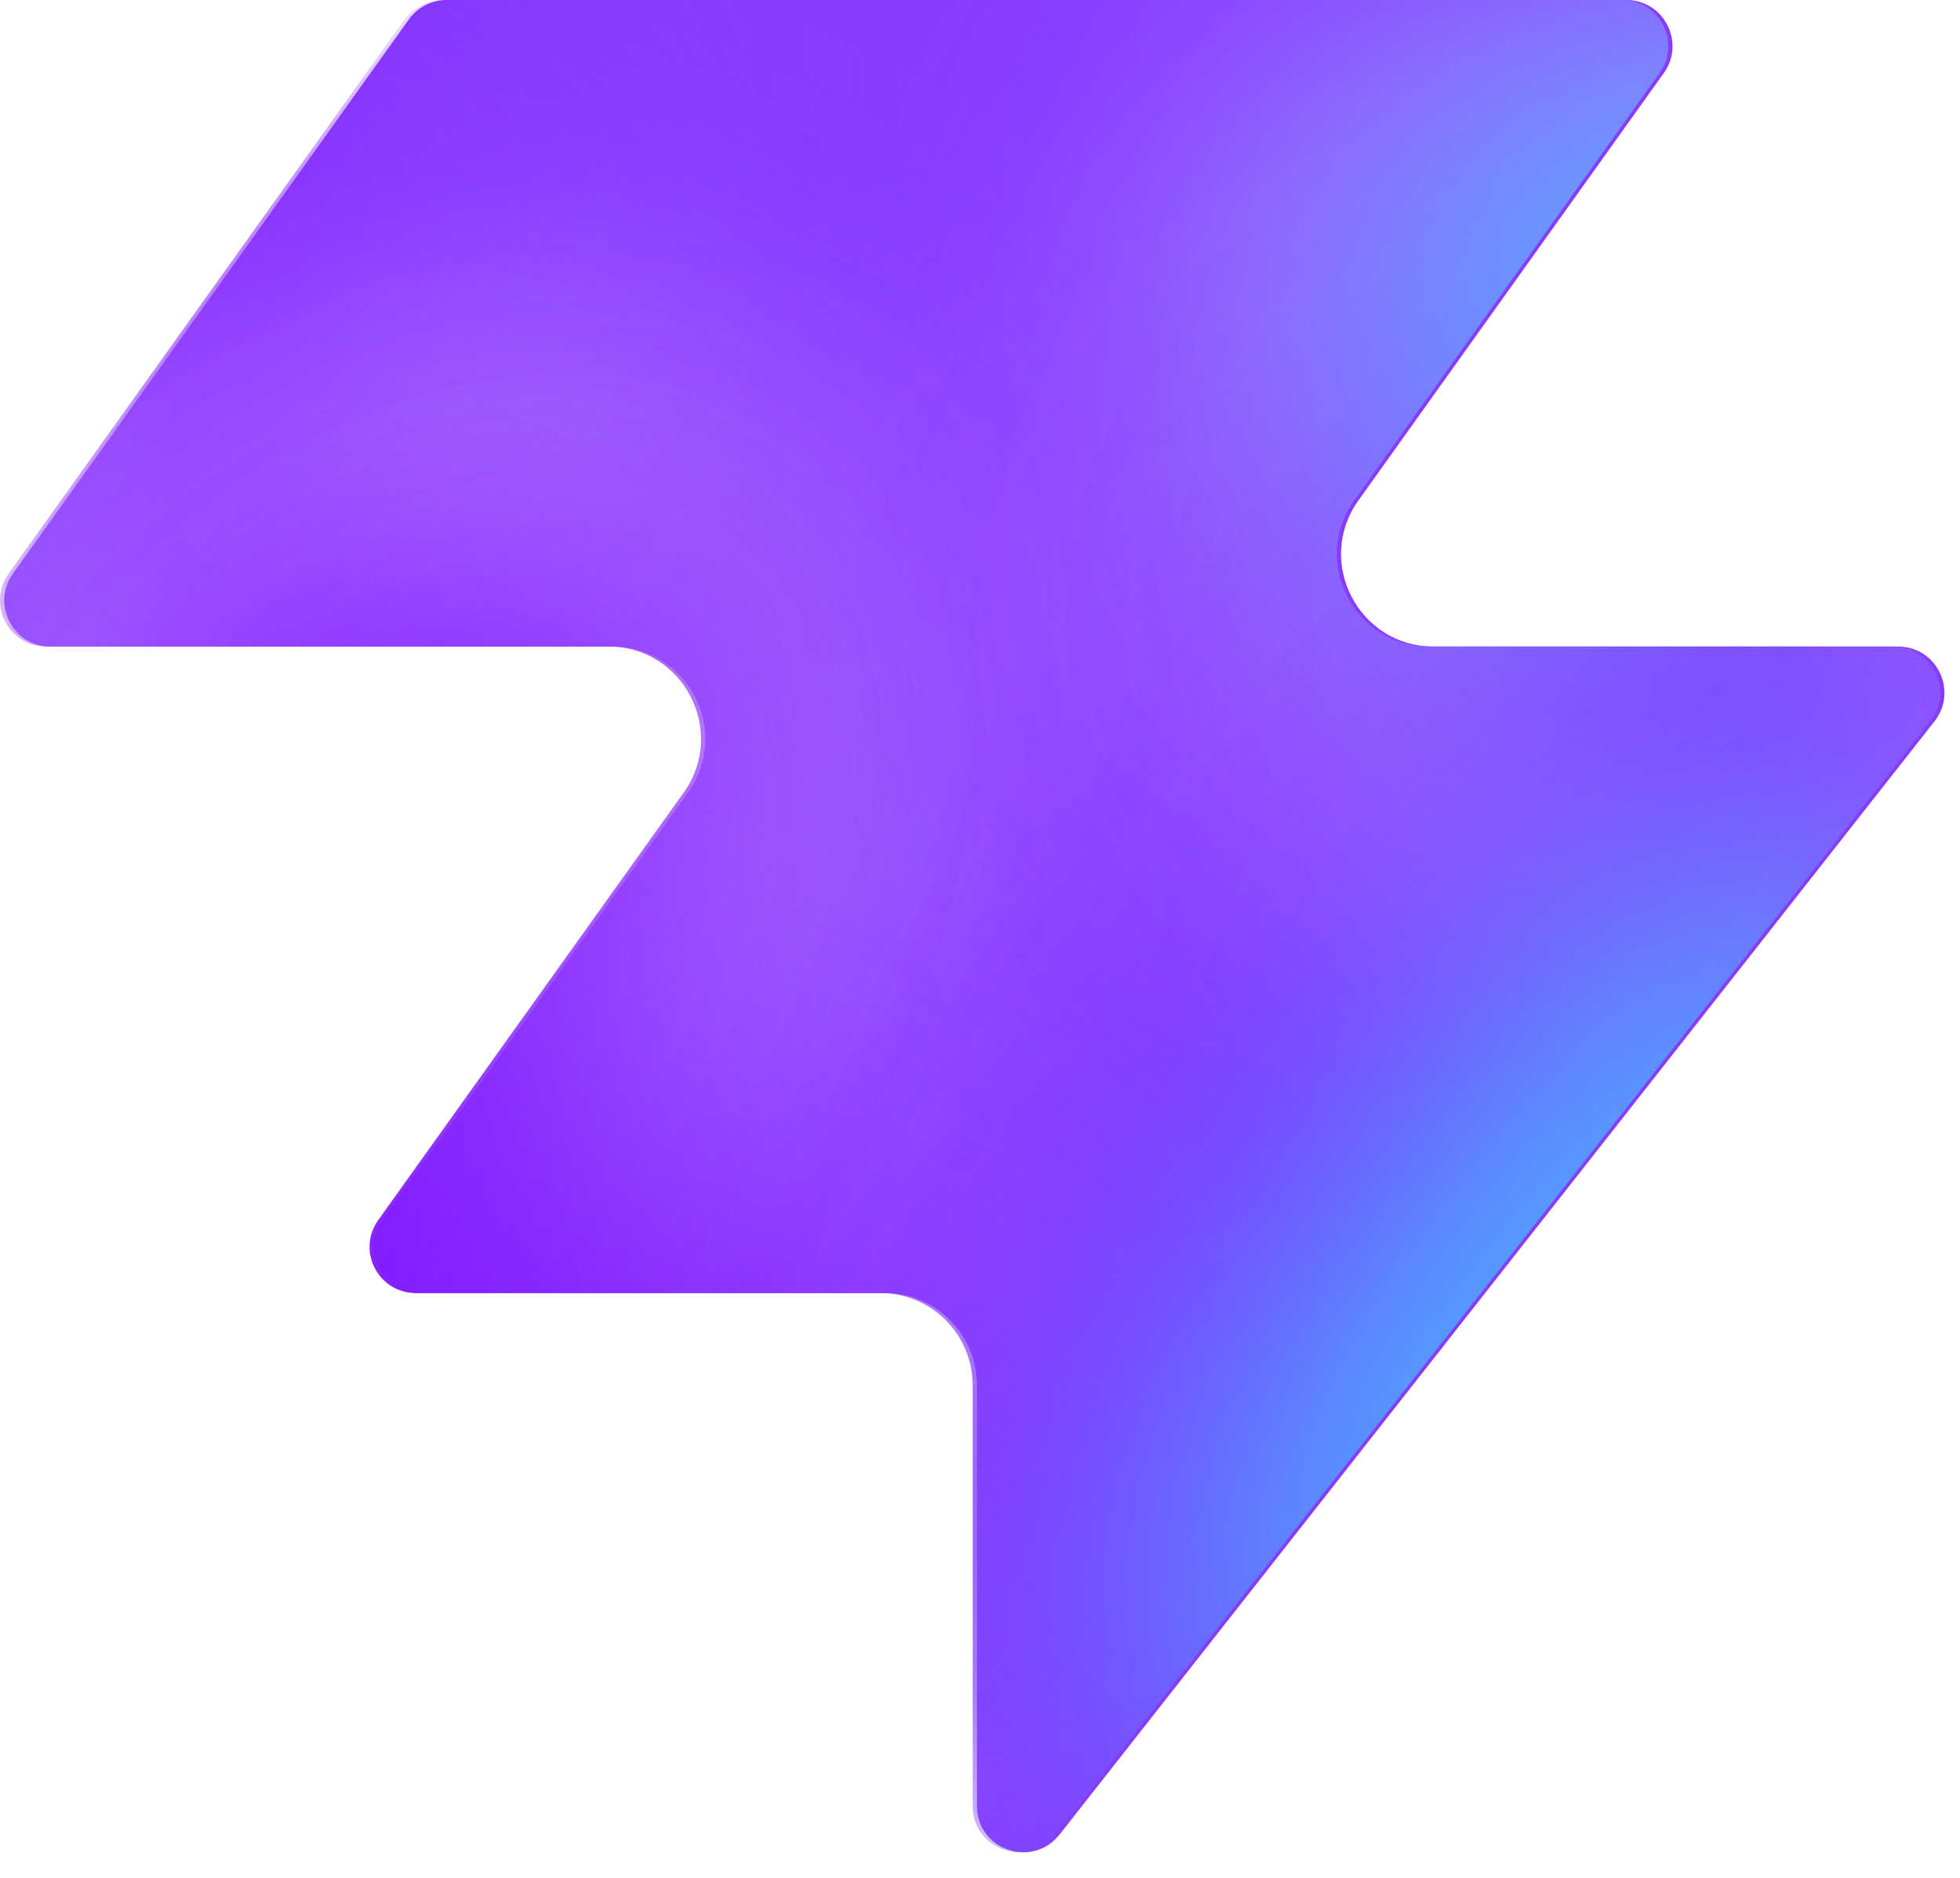
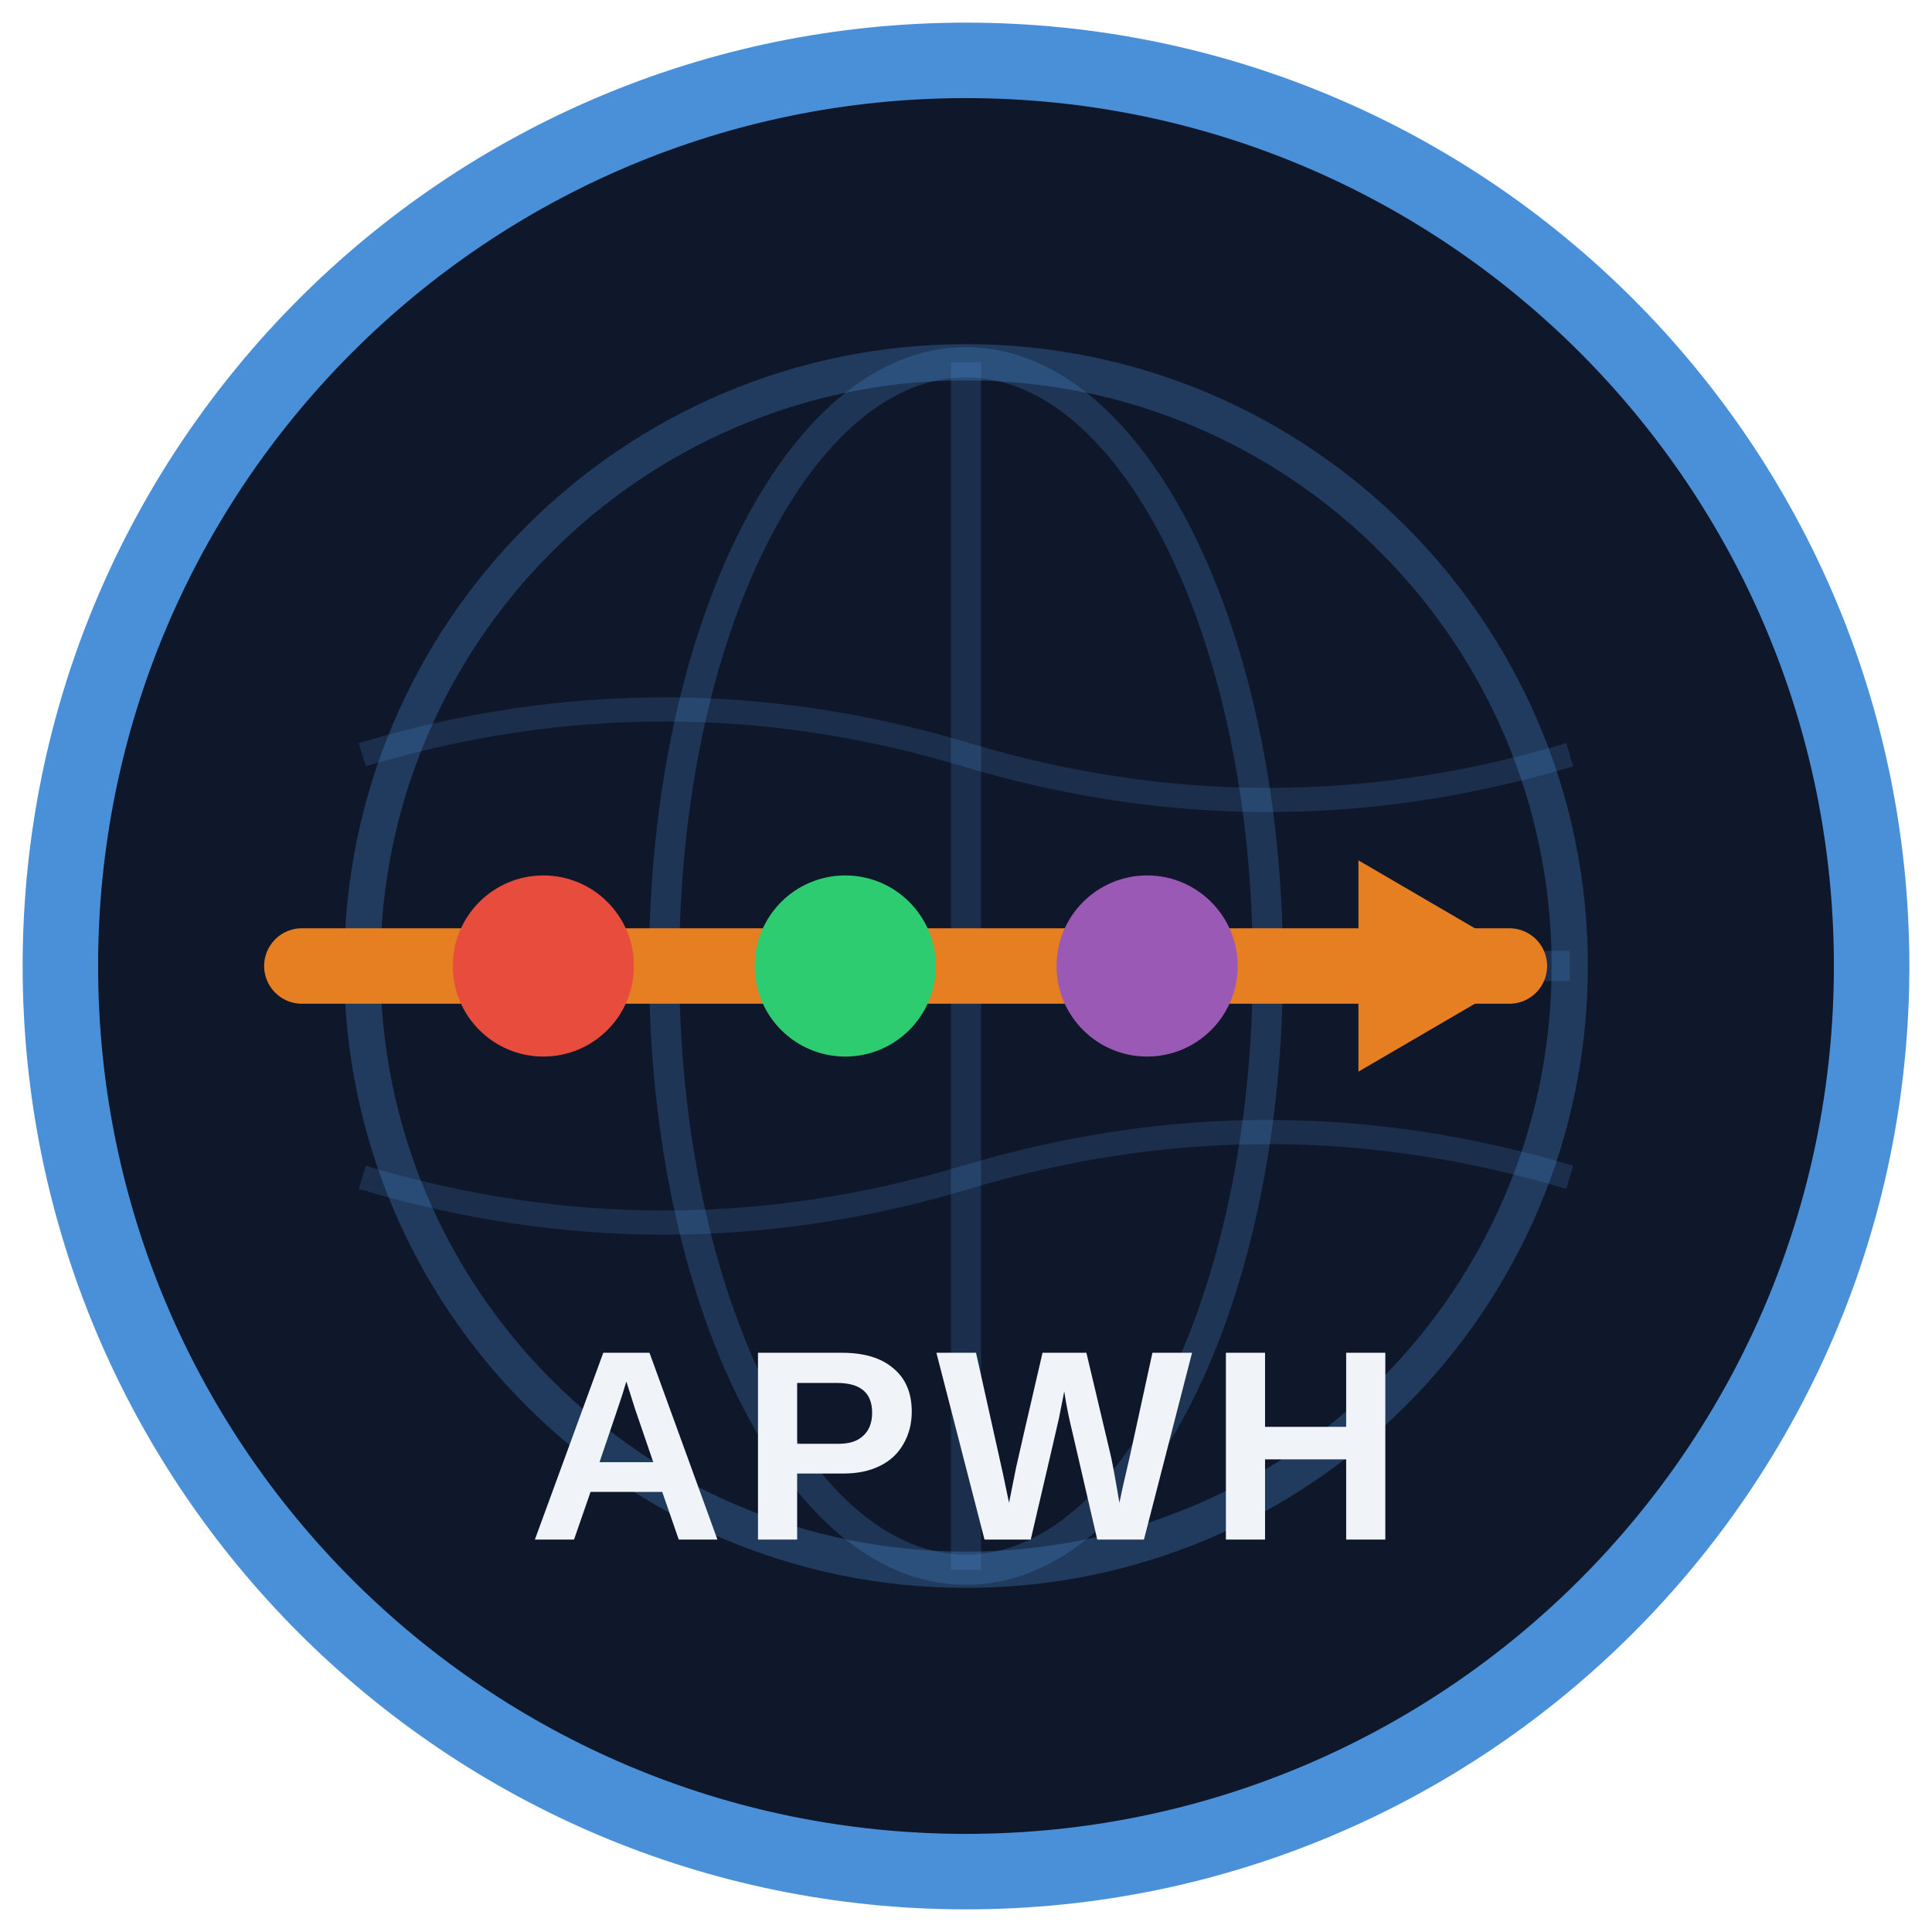
- <svg xmlns="http://www.w3.org/2000/svg" width="48" height="46" fill="none" viewBox="0 0 48 46">
-   <path fill="#863bff" d="M25.946 44.938c-.664.845-2.021.375-2.021-.698V33.937a2.26 2.26 0 0 0-2.262-2.262H10.287c-.92 0-1.456-1.04-.92-1.788l7.48-10.471c1.07-1.497 0-3.578-1.842-3.578H1.237c-.92 0-1.456-1.04-.92-1.788L10.013.474c.214-.297.556-.474.92-.474h28.894c.92 0 1.456 1.04.92 1.788l-7.48 10.471c-1.07 1.498 0 3.579 1.842 3.579h11.377c.943 0 1.473 1.088.89 1.83L25.947 44.94z" style="fill:#863bff;fill:color(display-p3 .525 .23 1);fill-opacity:1" />
-   <mask id="a" width="48" height="46" x="0" y="0" maskUnits="userSpaceOnUse" style="mask-type:alpha">
-     <path fill="#000" d="M25.842 44.938c-.664.844-2.021.375-2.021-.698V33.937a2.26 2.26 0 0 0-2.262-2.262H10.183c-.92 0-1.456-1.04-.92-1.788l7.48-10.471c1.07-1.498 0-3.579-1.842-3.579H1.133c-.92 0-1.456-1.04-.92-1.787L9.91.473c.214-.297.556-.474.92-.474h28.894c.92 0 1.456 1.04.92 1.788l-7.48 10.471c-1.07 1.498 0 3.578 1.842 3.578h11.377c.943 0 1.473 1.088.89 1.832L25.843 44.94z" style="fill:#000;fill-opacity:1" />
-   </mask>
-   <g mask="url(#a)">
-     <g filter="url(#b)">
-       <ellipse cx="5.508" cy="14.704" fill="#ede6ff" rx="5.508" ry="14.704" style="fill:#ede6ff;fill:color(display-p3 .927 .903 1);fill-opacity:1" transform="matrix(.00324 1 1 -.00324 -4.47 31.516)" />
-     </g>
-     <g filter="url(#c)">
-       <ellipse cx="10.399" cy="29.851" fill="#ede6ff" rx="10.399" ry="29.851" style="fill:#ede6ff;fill:color(display-p3 .927 .903 1);fill-opacity:1" transform="matrix(.00324 1 1 -.00324 -39.328 7.883)" />
-     </g>
-     <g filter="url(#d)">
-       <ellipse cx="5.508" cy="30.487" fill="#7e14ff" rx="5.508" ry="30.487" style="fill:#7e14ff;fill:color(display-p3 .492 .077 1);fill-opacity:1" transform="rotate(89.814 -25.913 -14.639)scale(1 -1)" />
-     </g>
-     <g filter="url(#e)">
-       <ellipse cx="5.508" cy="30.599" fill="#7e14ff" rx="5.508" ry="30.599" style="fill:#7e14ff;fill:color(display-p3 .492 .077 1);fill-opacity:1" transform="rotate(89.814 -32.644 -3.334)scale(1 -1)" />
-     </g>
-     <g filter="url(#f)">
-       <ellipse cx="5.508" cy="30.599" fill="#7e14ff" rx="5.508" ry="30.599" style="fill:#7e14ff;fill:color(display-p3 .492 .077 1);fill-opacity:1" transform="matrix(.00324 1 1 -.00324 -34.34 30.47)" />
-     </g>
-     <g filter="url(#g)">
-       <ellipse cx="14.072" cy="22.078" fill="#ede6ff" rx="14.072" ry="22.078" style="fill:#ede6ff;fill:color(display-p3 .927 .903 1);fill-opacity:1" transform="rotate(93.35 24.506 48.493)scale(-1 1)" />
-     </g>
-     <g filter="url(#h)">
-       <ellipse cx="3.47" cy="21.501" fill="#7e14ff" rx="3.47" ry="21.501" style="fill:#7e14ff;fill:color(display-p3 .492 .077 1);fill-opacity:1" transform="rotate(89.009 28.708 47.59)scale(-1 1)" />
-     </g>
-     <g filter="url(#i)">
-       <ellipse cx="3.47" cy="21.501" fill="#7e14ff" rx="3.47" ry="21.501" style="fill:#7e14ff;fill:color(display-p3 .492 .077 1);fill-opacity:1" transform="rotate(89.009 28.708 47.59)scale(-1 1)" />
-     </g>
-     <g filter="url(#j)">
-       <ellipse cx=".387" cy="8.972" fill="#7e14ff" rx="4.407" ry="29.108" style="fill:#7e14ff;fill:color(display-p3 .492 .077 1);fill-opacity:1" transform="rotate(39.51 .387 8.972)" />
-     </g>
-     <g filter="url(#k)">
-       <ellipse cx="47.523" cy="-6.092" fill="#7e14ff" rx="4.407" ry="29.108" style="fill:#7e14ff;fill:color(display-p3 .492 .077 1);fill-opacity:1" transform="rotate(37.892 47.523 -6.092)" />
-     </g>
-     <g filter="url(#l)">
-       <ellipse cx="41.412" cy="6.333" fill="#47bfff" rx="5.971" ry="9.665" style="fill:#47bfff;fill:color(display-p3 .28 .748 1);fill-opacity:1" transform="rotate(37.892 41.412 6.333)" />
-     </g>
-     <g filter="url(#m)">
-       <ellipse cx="-1.879" cy="38.332" fill="#7e14ff" rx="4.407" ry="29.108" style="fill:#7e14ff;fill:color(display-p3 .492 .077 1);fill-opacity:1" transform="rotate(37.892 -1.88 38.332)" />
-     </g>
-     <g filter="url(#n)">
-       <ellipse cx="-1.879" cy="38.332" fill="#7e14ff" rx="4.407" ry="29.108" style="fill:#7e14ff;fill:color(display-p3 .492 .077 1);fill-opacity:1" transform="rotate(37.892 -1.88 38.332)" />
-     </g>
-     <g filter="url(#o)">
-       <ellipse cx="35.651" cy="29.907" fill="#7e14ff" rx="4.407" ry="29.108" style="fill:#7e14ff;fill:color(display-p3 .492 .077 1);fill-opacity:1" transform="rotate(37.892 35.651 29.907)" />
-     </g>
-     <g filter="url(#p)">
-       <ellipse cx="38.418" cy="32.4" fill="#47bfff" rx="5.971" ry="15.297" style="fill:#47bfff;fill:color(display-p3 .28 .748 1);fill-opacity:1" transform="rotate(37.892 38.418 32.4)" />
-     </g>
-   </g>
-   <defs>
-     <filter id="b" width="60.045" height="41.654" x="-19.77" y="16.149" color-interpolation-filters="sRGB" filterUnits="userSpaceOnUse">
-       <feFlood flood-opacity="0" result="BackgroundImageFix" />
-       <feBlend in="SourceGraphic" in2="BackgroundImageFix" result="shape" />
-       <feGaussianBlur result="effect1_foregroundBlur_2002_17158" stdDeviation="7.659" />
-     </filter>
-     <filter id="c" width="90.34" height="51.437" x="-54.613" y="-7.533" color-interpolation-filters="sRGB" filterUnits="userSpaceOnUse">
-       <feFlood flood-opacity="0" result="BackgroundImageFix" />
-       <feBlend in="SourceGraphic" in2="BackgroundImageFix" result="shape" />
-       <feGaussianBlur result="effect1_foregroundBlur_2002_17158" stdDeviation="7.659" />
-     </filter>
-     <filter id="d" width="79.355" height="29.4" x="-49.64" y="2.03" color-interpolation-filters="sRGB" filterUnits="userSpaceOnUse">
-       <feFlood flood-opacity="0" result="BackgroundImageFix" />
-       <feBlend in="SourceGraphic" in2="BackgroundImageFix" result="shape" />
-       <feGaussianBlur result="effect1_foregroundBlur_2002_17158" stdDeviation="4.596" />
-     </filter>
-     <filter id="e" width="79.579" height="29.4" x="-45.045" y="20.029" color-interpolation-filters="sRGB" filterUnits="userSpaceOnUse">
-       <feFlood flood-opacity="0" result="BackgroundImageFix" />
-       <feBlend in="SourceGraphic" in2="BackgroundImageFix" result="shape" />
-       <feGaussianBlur result="effect1_foregroundBlur_2002_17158" stdDeviation="4.596" />
-     </filter>
-     <filter id="f" width="79.579" height="29.4" x="-43.513" y="21.178" color-interpolation-filters="sRGB" filterUnits="userSpaceOnUse">
-       <feFlood flood-opacity="0" result="BackgroundImageFix" />
-       <feBlend in="SourceGraphic" in2="BackgroundImageFix" result="shape" />
-       <feGaussianBlur result="effect1_foregroundBlur_2002_17158" stdDeviation="4.596" />
-     </filter>
-     <filter id="g" width="74.749" height="58.852" x="15.756" y="-17.901" color-interpolation-filters="sRGB" filterUnits="userSpaceOnUse">
-       <feFlood flood-opacity="0" result="BackgroundImageFix" />
-       <feBlend in="SourceGraphic" in2="BackgroundImageFix" result="shape" />
-       <feGaussianBlur result="effect1_foregroundBlur_2002_17158" stdDeviation="7.659" />
-     </filter>
-     <filter id="h" width="61.377" height="25.362" x="23.548" y="2.284" color-interpolation-filters="sRGB" filterUnits="userSpaceOnUse">
-       <feFlood flood-opacity="0" result="BackgroundImageFix" />
-       <feBlend in="SourceGraphic" in2="BackgroundImageFix" result="shape" />
-       <feGaussianBlur result="effect1_foregroundBlur_2002_17158" stdDeviation="4.596" />
-     </filter>
-     <filter id="i" width="61.377" height="25.362" x="23.548" y="2.284" color-interpolation-filters="sRGB" filterUnits="userSpaceOnUse">
-       <feFlood flood-opacity="0" result="BackgroundImageFix" />
-       <feBlend in="SourceGraphic" in2="BackgroundImageFix" result="shape" />
-       <feGaussianBlur result="effect1_foregroundBlur_2002_17158" stdDeviation="4.596" />
-     </filter>
-     <filter id="j" width="56.045" height="63.649" x="-27.636" y="-22.853" color-interpolation-filters="sRGB" filterUnits="userSpaceOnUse">
-       <feFlood flood-opacity="0" result="BackgroundImageFix" />
-       <feBlend in="SourceGraphic" in2="BackgroundImageFix" result="shape" />
-       <feGaussianBlur result="effect1_foregroundBlur_2002_17158" stdDeviation="4.596" />
-     </filter>
-     <filter id="k" width="54.814" height="64.646" x="20.116" y="-38.415" color-interpolation-filters="sRGB" filterUnits="userSpaceOnUse">
-       <feFlood flood-opacity="0" result="BackgroundImageFix" />
-       <feBlend in="SourceGraphic" in2="BackgroundImageFix" result="shape" />
-       <feGaussianBlur result="effect1_foregroundBlur_2002_17158" stdDeviation="4.596" />
-     </filter>
-     <filter id="l" width="33.541" height="35.313" x="24.641" y="-11.323" color-interpolation-filters="sRGB" filterUnits="userSpaceOnUse">
-       <feFlood flood-opacity="0" result="BackgroundImageFix" />
-       <feBlend in="SourceGraphic" in2="BackgroundImageFix" result="shape" />
-       <feGaussianBlur result="effect1_foregroundBlur_2002_17158" stdDeviation="4.596" />
-     </filter>
-     <filter id="m" width="54.814" height="64.646" x="-29.286" y="6.009" color-interpolation-filters="sRGB" filterUnits="userSpaceOnUse">
-       <feFlood flood-opacity="0" result="BackgroundImageFix" />
-       <feBlend in="SourceGraphic" in2="BackgroundImageFix" result="shape" />
-       <feGaussianBlur result="effect1_foregroundBlur_2002_17158" stdDeviation="4.596" />
-     </filter>
-     <filter id="n" width="54.814" height="64.646" x="-29.286" y="6.009" color-interpolation-filters="sRGB" filterUnits="userSpaceOnUse">
-       <feFlood flood-opacity="0" result="BackgroundImageFix" />
-       <feBlend in="SourceGraphic" in2="BackgroundImageFix" result="shape" />
-       <feGaussianBlur result="effect1_foregroundBlur_2002_17158" stdDeviation="4.596" />
-     </filter>
-     <filter id="o" width="54.814" height="64.646" x="8.244" y="-2.416" color-interpolation-filters="sRGB" filterUnits="userSpaceOnUse">
-       <feFlood flood-opacity="0" result="BackgroundImageFix" />
-       <feBlend in="SourceGraphic" in2="BackgroundImageFix" result="shape" />
-       <feGaussianBlur result="effect1_foregroundBlur_2002_17158" stdDeviation="4.596" />
-     </filter>
-     <filter id="p" width="39.409" height="43.623" x="18.713" y="10.588" color-interpolation-filters="sRGB" filterUnits="userSpaceOnUse">
-       <feFlood flood-opacity="0" result="BackgroundImageFix" />
-       <feBlend in="SourceGraphic" in2="BackgroundImageFix" result="shape" />
-       <feGaussianBlur result="effect1_foregroundBlur_2002_17158" stdDeviation="4.596" />
-     </filter>
-   </defs>
+ <svg xmlns="http://www.w3.org/2000/svg" viewBox="0 0 64 64">
+   <circle cx="32" cy="32" r="30" fill="#0f172a" stroke="#4A90D9" stroke-width="2.5" />
+   <ellipse cx="32" cy="32" rx="20" ry="20" fill="none" stroke="#4A90D9" stroke-width="1.2" opacity="0.3" />
+   <ellipse cx="32" cy="32" rx="10" ry="20" fill="none" stroke="#4A90D9" stroke-width="1" opacity="0.25" />
+   <line x1="12" y1="32" x2="52" y2="32" stroke="#4A90D9" stroke-width="1" opacity="0.2" />
+   <line x1="32" y1="12" x2="32" y2="52" stroke="#4A90D9" stroke-width="1" opacity="0.2" />
+   <path d="M12 25 Q22 22, 32 25 Q42 28, 52 25" fill="none" stroke="#4A90D9" stroke-width="0.8" opacity="0.2" />
+   <path d="M12 39 Q22 42, 32 39 Q42 36, 52 39" fill="none" stroke="#4A90D9" stroke-width="0.8" opacity="0.2" />
+   <line x1="10" y1="32" x2="50" y2="32" stroke="#E67E22" stroke-width="2.5" stroke-linecap="round" />
+   <polygon points="51,32 45,28.5 45,35.5" fill="#E67E22" />
+   <circle cx="18" cy="32" r="3" fill="#E74C3C" />
+   <circle cx="28" cy="32" r="3" fill="#2ECC71" />
+   <circle cx="38" cy="32" r="3" fill="#9B59B6" />
+   <text x="32" y="51" text-anchor="middle" font-family="Arial,sans-serif" font-size="9" font-weight="800" fill="#f0f4f8" letter-spacing="0.5">APWH</text>
</svg>
